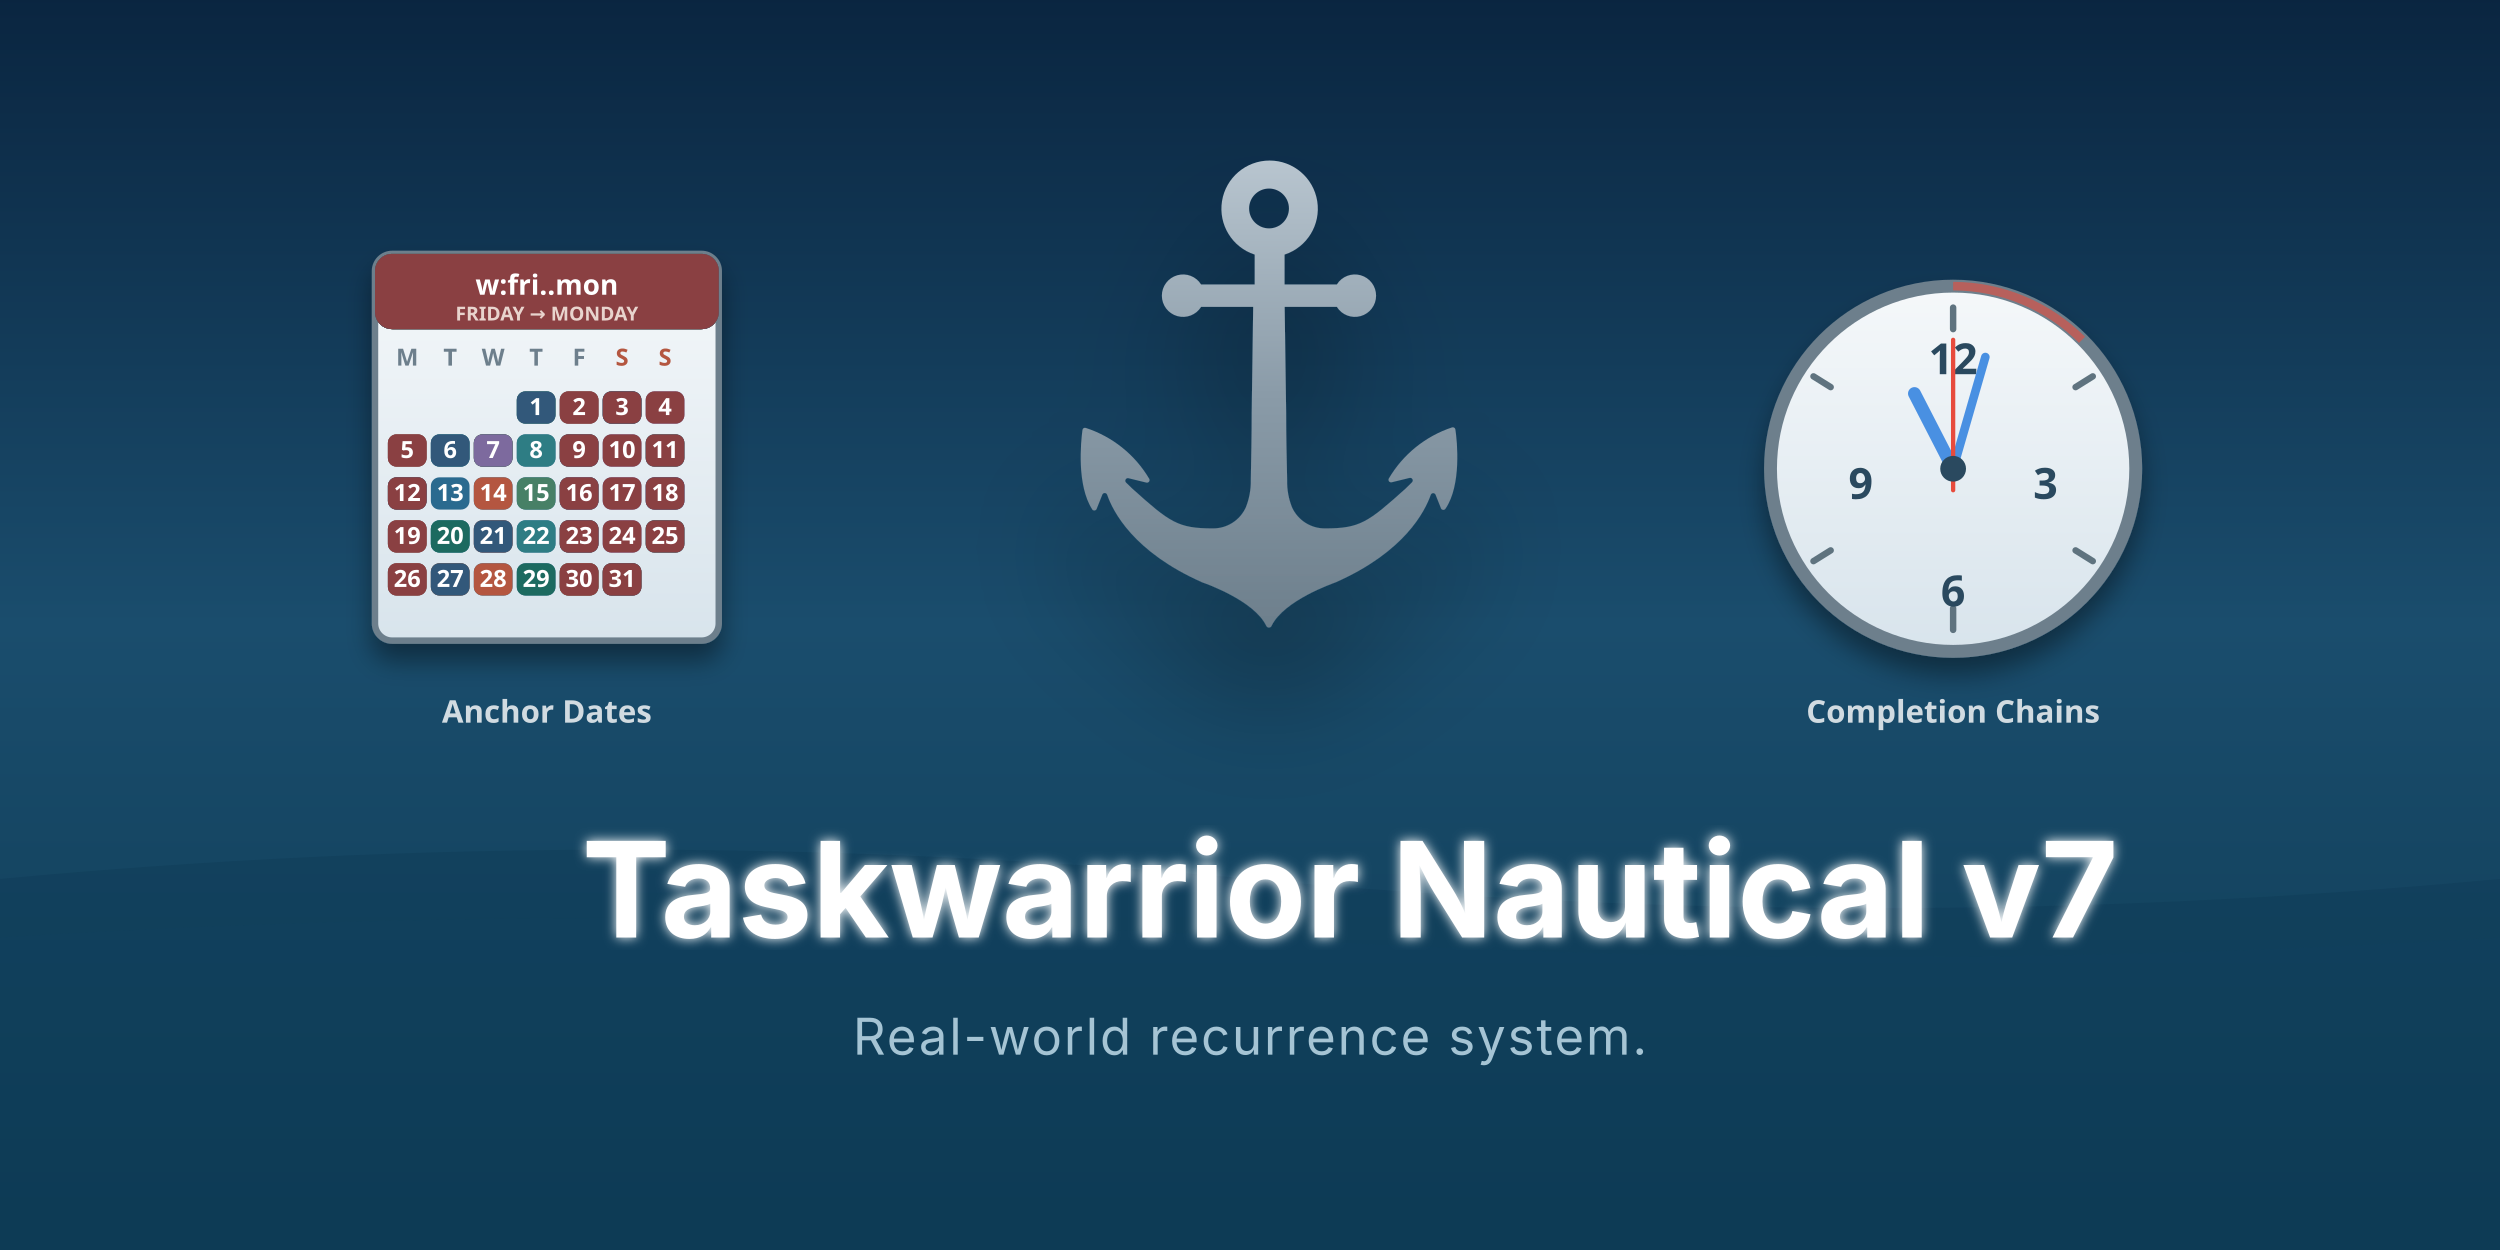
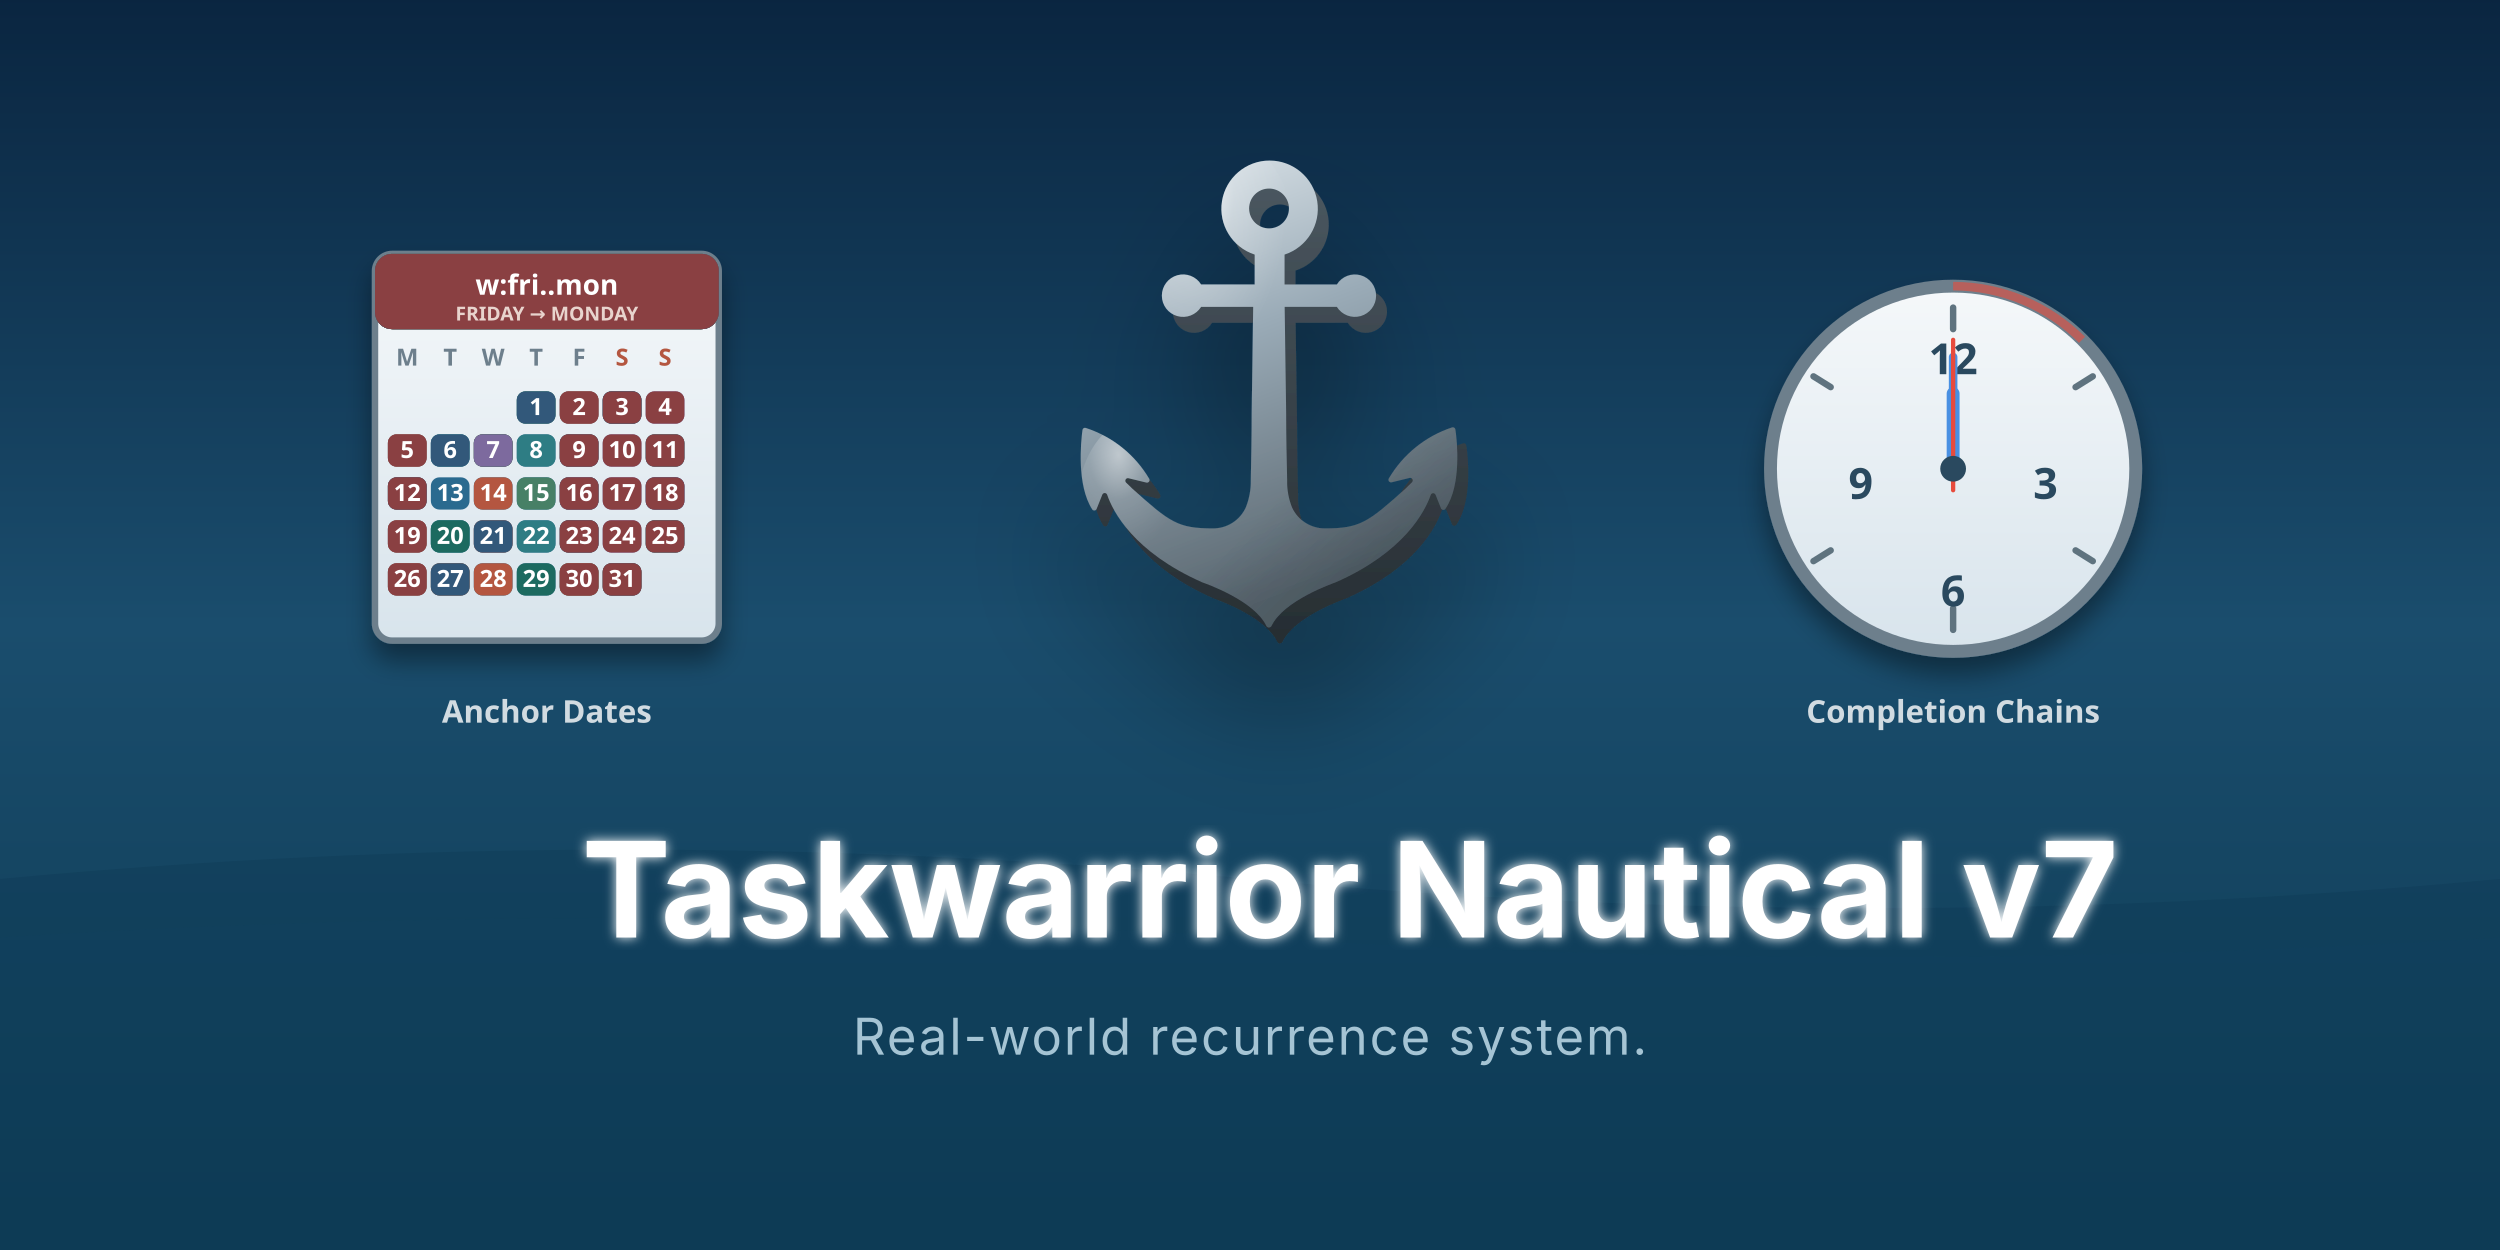
<svg xmlns="http://www.w3.org/2000/svg" viewBox="0 0 1280 640" role="img" aria-label="Taskwarrior Nautical">
  <defs>
    <linearGradient id="oceanGrad" x1="0" y1="0" x2="0" y2="1">
      <stop offset="0%" stop-color="#0a2540" />
      <stop offset="50%" stop-color="#1a4d6d" />
      <stop offset="100%" stop-color="#0d3a52" />
    </linearGradient>
    <linearGradient id="metalGrad" x1="0" y1="0" x2="0" y2="1">
      <stop offset="0%" stop-color="#b8c5cf" />
      <stop offset="50%" stop-color="#8a9ba8" />
      <stop offset="100%" stop-color="#6d7f8c" />
    </linearGradient>
+     <linearGradient id="metalGradEnhanced" x1="0" y1="0" x2="0.3" y2="1">
+       <stop offset="0%" stop-color="#e4ebef" />
+       <stop offset="45%" stop-color="#9aabb7" />
+       <stop offset="100%" stop-color="#57646d" />
+     </linearGradient>
+     <linearGradient id="metalShade" x1="0" y1="0" x2="0" y2="1">
+       <stop offset="0%" stop-color="#4a5760" />
+       <stop offset="100%" stop-color="#262d32" />
+     </linearGradient>
+     <radialGradient id="anchorHighlight" cx="35%" cy="20%" r="55%">
+       <stop offset="0%" stop-color="#ffffff" stop-opacity="0.85" />
+       <stop offset="45%" stop-color="#ffffff" stop-opacity="0.2" />
+       <stop offset="100%" stop-color="#ffffff" stop-opacity="0" />
+     </radialGradient>
+     <linearGradient id="anchorShadowOverlay" x1="0" y1="0" x2="1" y2="1">
+       <stop offset="0%" stop-color="#0a1218" stop-opacity="0" />
+       <stop offset="60%" stop-color="#0a1218" stop-opacity="0" />
+       <stop offset="100%" stop-color="#0a1218" stop-opacity="0.4" />
+     </linearGradient>
+     <clipPath id="anchorClip">
+       <path d="M46,31.07a.26.26,0,0,0-.34-.21A11.59,11.59,0,0,0,39.31,36a.26.26,0,0,0,.29.37l1.8-.44a.26.26,0,0,1,.24.44L41,37c-3.78,3.4-4.58,4-8.09,4a3.61,3.61,0,0,1-3.31-2.11,6.93,6.93,0,0,1-.49-2.71c-.05-2.26-.1-4.52-.1-6.77l-.15-10.65H34.1a2.13,2.13,0,1,0,0-2.25H28.85c0-1,0-2,0-3a4.84,4.84,0,1,0-3,0c0,1,0,2,0,3H20.47a2.13,2.13,0,1,0,0,2.25H25.7l-.15,10.65c0,2.26-.05,4.51-.09,6.77a6.94,6.94,0,0,1-.5,2.71A3.59,3.59,0,0,1,21.66,41c-3.52,0-4.32-.6-8.1-4l-.62-.6a.26.26,0,0,1,.24-.44l1.8.44a.26.26,0,0,0,.29-.37,11.55,11.55,0,0,0-6.38-5.12.25.25,0,0,0-.33.21c-.16,1.18-.6,5.56,1,8A.26.26,0,0,0,10,39l.55-1.38a.26.26,0,0,1,.49,0c.56,1.64,2.62,5.74,9.56,8.8h0c.25.09,5.21,1.81,6.42,4.37a.29.29,0,0,0,.52,0c1.22-2.56,6.18-4.28,6.42-4.37h0c6.95-3.06,9-7.16,9.57-8.8a.26.26,0,0,1,.48,0c.18.44.4,1,.55,1.38a.26.26,0,0,0,.46,0C46.62,36.63,46.18,32.25,46,31.07ZM27.29,10.88a2,2,0,1,1,2-2A2,2,0,0,1,27.29,10.88Z" />
+     </clipPath>
    <linearGradient id="chainGrad" x1="0" y1="0" x2="1" y2="1">
      <stop offset="0%" stop-color="#9dadb8" />
      <stop offset="50%" stop-color="#7a8d9a" />
      <stop offset="100%" stop-color="#5e737f" />
    </linearGradient>
    <linearGradient id="faceGrad" x1="0" y1="0" x2="0" y2="1">
      <stop offset="0%" stop-color="#f5f8fa" />
      <stop offset="100%" stop-color="#d8e4ec" />
    </linearGradient>
    <filter id="dropShadow" x="-50%" y="-50%" width="200%" height="200%">
      <feGaussianBlur in="SourceAlpha" stdDeviation="6" />
      <feOffset dx="0" dy="8" result="offsetblur" />
      <feComponentTransfer>
        <feFuncA type="linear" slope="0.4" />
      </feComponentTransfer>
      <feMerge>
        <feMergeNode />
        <feMergeNode in="SourceGraphic" />
      </feMerge>
    </filter>
    <filter id="glow">
      <feGaussianBlur stdDeviation="3" result="coloredBlur" />
      <feMerge>
        <feMergeNode in="coloredBlur" />
        <feMergeNode in="SourceGraphic" />
      </feMerge>
    </filter>
    <style>
      /* Keyframe animation for 11 cycling calendar anchor patterns (33s loop, 3s each) */
      @keyframes animPattern1 {
        0%, 8.64% { opacity: 1; }
        9.09%, 100% { opacity: 0; }
      }
      @keyframes animPattern2 {
        0%, 9.09% { opacity: 0; }
        9.54%, 17.73% { opacity: 1; }
        18.18%, 100% { opacity: 0; }
      }
      @keyframes animPattern3 {
        0%, 18.18% { opacity: 0; }
        18.63%, 26.82% { opacity: 1; }
        27.27%, 100% { opacity: 0; }
      }
      @keyframes animPattern4 {
        0%, 27.27% { opacity: 0; }
        27.72%, 35.91% { opacity: 1; }
        36.36%, 100% { opacity: 0; }
      }
      @keyframes animPattern5 {
        0%, 36.36% { opacity: 0; }
        36.81%, 45.00% { opacity: 1; }
        45.45%, 100% { opacity: 0; }
      }
      @keyframes animPattern6 {
        0%, 45.45% { opacity: 0; }
        45.90%, 54.10% { opacity: 1; }
        54.55%, 100% { opacity: 0; }
      }
      @keyframes animPattern7 {
        0%, 54.55% { opacity: 0; }
        55.00%, 63.19% { opacity: 1; }
        63.64%, 100% { opacity: 0; }
      }
      @keyframes animPattern8 {
        0%, 63.64% { opacity: 0; }
        64.09%, 72.28% { opacity: 1; }
        72.73%, 100% { opacity: 0; }
      }
      @keyframes animPattern9 {
        0%, 72.73% { opacity: 0; }
        73.18%, 81.37% { opacity: 1; }
        81.82%, 100% { opacity: 0; }
      }
      @keyframes animPattern10 {
        0%, 81.82% { opacity: 0; }
        82.27%, 90.46% { opacity: 1; }
        90.91%, 100% { opacity: 0; }
      }
      @keyframes animPattern11 {
        0%, 90.91% { opacity: 0; }
        91.36%, 99.55% { opacity: 1; }
        100.00%, 100% { opacity: 0; }
      }
      .cal-pat-1 { animation: animPattern1 33s infinite ease-in-out; }
      .cal-pat-2 { animation: animPattern2 33s infinite ease-in-out; }
      .cal-pat-3 { animation: animPattern3 33s infinite ease-in-out; }
      .cal-pat-4 { animation: animPattern4 33s infinite ease-in-out; }
      .cal-pat-5 { animation: animPattern5 33s infinite ease-in-out; }
      .cal-pat-6 { animation: animPattern6 33s infinite ease-in-out; }
      .cal-pat-7 { animation: animPattern7 33s infinite ease-in-out; }
      .cal-pat-8 { animation: animPattern8 33s infinite ease-in-out; }
      .cal-pat-9 { animation: animPattern9 33s infinite ease-in-out; }
      .cal-pat-10 { animation: animPattern10 33s infinite ease-in-out; }
      .cal-pat-11 { animation: animPattern11 33s infinite ease-in-out; }
    </style>
  </defs>
  <rect width="1280" height="640" fill="url(#oceanGrad)" />
  <path d="M0 450 Q320 420 640 450 T1280 450 L1280 640 L0 640 Z" fill="#0a3550" opacity="0.3" />
  <path d="M0 480 Q320 460 640 480 T1280 480 L1280 640 L0 640 Z" fill="#0d4060" opacity="0.2" />
  <g transform="translate(280, 240) scale(1.1)" filter="url(#dropShadow)">
    <rect x="-80" y="-100" width="160" height="180" rx="8" fill="url(#faceGrad)" stroke="#6d7f8c" stroke-width="3" />
    <rect x="-80" y="-100" width="160" height="35" rx="8" fill="#5e737f" />
    <g class="cal-pat-1">
      <rect x="-80" y="-100" width="160" height="35" rx="8" fill="#2c6b8f" />
      <text x="0" y="-81" text-anchor="middle" font-family="system-ui, sans-serif" font-size="13" font-weight="700" fill="#ffffff">w:mon..fri</text>
      <text x="0" y="-69" text-anchor="middle" font-family="system-ui, sans-serif" font-size="9" font-weight="600" fill="#cfe0ea">WEEKDAYS</text>
    </g>
    <g class="cal-pat-2">
      <rect x="-80" y="-100" width="160" height="35" rx="8" fill="#468066" />
      <text x="0" y="-81" text-anchor="middle" font-family="system-ui, sans-serif" font-size="13" font-weight="700" fill="#ffffff">m:1, 15, 30</text>
      <text x="0" y="-69" text-anchor="middle" font-family="system-ui, sans-serif" font-size="9" font-weight="600" fill="#d7e8de">MONTHLY DATES</text>
    </g>
    <g class="cal-pat-3">
      <rect x="-80" y="-100" width="160" height="35" rx="8" fill="#b4573f" />
      <text x="0" y="-81" text-anchor="middle" font-family="system-ui, sans-serif" font-size="13" font-weight="700" fill="#ffffff">w:mon,wed,fri</text>
      <text x="0" y="-69" text-anchor="middle" font-family="system-ui, sans-serif" font-size="9" font-weight="600" fill="#e8d4cd">MON / WED / FRI</text>
    </g>
    <g class="cal-pat-4">
      <rect x="-80" y="-100" width="160" height="35" rx="8" fill="#6e5a91" />
      <text x="0" y="-81" text-anchor="middle" font-family="system-ui, sans-serif" font-size="13" font-weight="700" fill="#ffffff">w:sat,sun</text>
      <text x="0" y="-69" text-anchor="middle" font-family="system-ui, sans-serif" font-size="9" font-weight="600" fill="#ded6ea">WEEKENDS</text>
    </g>
    <g class="cal-pat-5">
      <rect x="-80" y="-100" width="160" height="35" rx="8" fill="#2f7d84" />
      <text x="0" y="-81" text-anchor="middle" font-family="system-ui, sans-serif" font-size="13" font-weight="700" fill="#ffffff">w/2:tue,thu</text>
      <text x="0" y="-69" text-anchor="middle" font-family="system-ui, sans-serif" font-size="9" font-weight="600" fill="#cde6e6">BI-WEEKLY</text>
    </g>
    <g class="cal-pat-6">
      <rect x="-80" y="-100" width="160" height="35" rx="8" fill="#8a6428" />
      <text x="0" y="-81" text-anchor="middle" font-family="system-ui, sans-serif" font-size="13" font-weight="700" fill="#ffffff">m:last</text>
      <text x="0" y="-69" text-anchor="middle" font-family="system-ui, sans-serif" font-size="9" font-weight="600" fill="#eaddc0">MONTH-END</text>
    </g>
    <g class="cal-pat-7">
      <rect x="-80" y="-100" width="160" height="35" rx="8" fill="#1f6b60" />
      <text x="0" y="-81" text-anchor="middle" font-family="system-ui, sans-serif" font-size="13" font-weight="700" fill="#ffffff">m:7rand</text>
      <text x="0" y="-69" text-anchor="middle" font-family="system-ui, sans-serif" font-size="9" font-weight="600" fill="#cde0da">7 RANDOM / MONTH</text>
    </g>
    <g class="cal-pat-8">
      <rect x="-80" y="-100" width="160" height="35" rx="8" fill="#7d6a9e" />
      <text x="0" y="-81" text-anchor="middle" font-family="system-ui, sans-serif" font-size="13" font-weight="700" fill="#ffffff">m:1wed,3fri</text>
      <text x="0" y="-69" text-anchor="middle" font-family="system-ui, sans-serif" font-size="9" font-weight="600" fill="#e0dae9">NTH WEEKDAYS</text>
    </g>
    <g class="cal-pat-9">
      <rect x="-80" y="-100" width="160" height="35" rx="8" fill="#a15a35" />
      <text x="0" y="-81" text-anchor="middle" font-family="system-ui, sans-serif" font-size="13" font-weight="700" fill="#ffffff">m:last-tue</text>
      <text x="0" y="-69" text-anchor="middle" font-family="system-ui, sans-serif" font-size="9" font-weight="600" fill="#e6d2c4">LAST TUESDAY</text>
    </g>
    <g class="cal-pat-10">
      <rect x="-80" y="-100" width="160" height="35" rx="8" fill="#33587a" />
      <text x="0" y="-81" text-anchor="middle" font-family="system-ui, sans-serif" font-size="13" font-weight="700" fill="#ffffff">w:2rand</text>
      <text x="0" y="-69" text-anchor="middle" font-family="system-ui, sans-serif" font-size="9" font-weight="600" fill="#cfdbe6">2 RANDOM / WEEK</text>
    </g>
    <g class="cal-pat-11">
      <rect x="-80" y="-100" width="160" height="35" rx="8" fill="#8a3f43" />
      <text x="0" y="-81" text-anchor="middle" font-family="system-ui, sans-serif" font-size="13" font-weight="700" fill="#ffffff">w:fri..mon</text>
      <text x="0" y="-69" text-anchor="middle" font-family="system-ui, sans-serif" font-size="9" font-weight="600" fill="#e8d4cd">FRIDAY → MONDAY</text>
    </g>
    <g fill="#6d7f8c" font-family="system-ui, sans-serif" font-size="11" font-weight="700" text-anchor="middle">
      <text x="-65" y="-48">M</text>
      <text x="-45" y="-48">T</text>
      <text x="-25" y="-48">W</text>
      <text x="-5" y="-48">T</text>
      <text x="15" y="-48">F</text>
      <text x="35" y="-48" fill="#b4573f">S</text>
      <text x="55" y="-48" fill="#b4573f">S</text>
    </g>
    <g fill="#64748b" font-family="system-ui, sans-serif" font-size="11" font-weight="600" text-anchor="middle">
      <text x="-5" y="-25">1</text>
      <text x="15" y="-25">2</text>
      <text x="35" y="-25">3</text>
      <text x="55" y="-25">4</text>
      <text x="-65" y="-5">5</text>
      <text x="-45" y="-5">6</text>
      <text x="-25" y="-5">7</text>
      <text x="-5" y="-5">8</text>
      <text x="15" y="-5">9</text>
      <text x="35" y="-5">10</text>
      <text x="55" y="-5">11</text>
      <text x="-65" y="15">12</text>
      <text x="-45" y="15">13</text>
      <text x="-25" y="15">14</text>
      <text x="-5" y="15">15</text>
      <text x="15" y="15">16</text>
      <text x="35" y="15">17</text>
      <text x="55" y="15">18</text>
      <text x="-65" y="35">19</text>
      <text x="-45" y="35">20</text>
      <text x="-25" y="35">21</text>
      <text x="-5" y="35">22</text>
      <text x="15" y="35">23</text>
      <text x="35" y="35">24</text>
      <text x="55" y="35">25</text>
      <text x="-65" y="55">26</text>
      <text x="-45" y="55">27</text>
      <text x="-25" y="55">28</text>
      <text x="-5" y="55">29</text>
      <text x="15" y="55">30</text>
      <text x="35" y="55">31</text>
    </g>
    <g class="cal-pat-1">
      <rect x="-14" y="-36" width="18" height="15" rx="4" fill="#2c6b8f" />
      <text x="-5" y="-25" text-anchor="middle" font-family="system-ui, sans-serif" font-size="11" font-weight="700" fill="#ffffff">1</text>
      <rect x="6" y="-36" width="18" height="15" rx="4" fill="#2c6b8f" />
      <text x="15" y="-25" text-anchor="middle" font-family="system-ui, sans-serif" font-size="11" font-weight="700" fill="#ffffff">2</text>
      <rect x="-74" y="-16" width="18" height="15" rx="4" fill="#2c6b8f" />
      <text x="-65" y="-5" text-anchor="middle" font-family="system-ui, sans-serif" font-size="11" font-weight="700" fill="#ffffff">5</text>
      <rect x="-54" y="-16" width="18" height="15" rx="4" fill="#2c6b8f" />
      <text x="-45" y="-5" text-anchor="middle" font-family="system-ui, sans-serif" font-size="11" font-weight="700" fill="#ffffff">6</text>
      <rect x="-34" y="-16" width="18" height="15" rx="4" fill="#2c6b8f" />
      <text x="-25" y="-5" text-anchor="middle" font-family="system-ui, sans-serif" font-size="11" font-weight="700" fill="#ffffff">7</text>
      <rect x="-14" y="-16" width="18" height="15" rx="4" fill="#2c6b8f" />
      <text x="-5" y="-5" text-anchor="middle" font-family="system-ui, sans-serif" font-size="11" font-weight="700" fill="#ffffff">8</text>
      <rect x="6" y="-16" width="18" height="15" rx="4" fill="#2c6b8f" />
      <text x="15" y="-5" text-anchor="middle" font-family="system-ui, sans-serif" font-size="11" font-weight="700" fill="#ffffff">9</text>
      <rect x="-74" y="4" width="18" height="15" rx="4" fill="#2c6b8f" />
      <text x="-65" y="15" text-anchor="middle" font-family="system-ui, sans-serif" font-size="11" font-weight="700" fill="#ffffff">12</text>
      <rect x="-54" y="4" width="18" height="15" rx="4" fill="#2c6b8f" />
      <text x="-45" y="15" text-anchor="middle" font-family="system-ui, sans-serif" font-size="11" font-weight="700" fill="#ffffff">13</text>
      <rect x="-34" y="4" width="18" height="15" rx="4" fill="#2c6b8f" />
      <text x="-25" y="15" text-anchor="middle" font-family="system-ui, sans-serif" font-size="11" font-weight="700" fill="#ffffff">14</text>
      <rect x="-14" y="4" width="18" height="15" rx="4" fill="#2c6b8f" />
      <text x="-5" y="15" text-anchor="middle" font-family="system-ui, sans-serif" font-size="11" font-weight="700" fill="#ffffff">15</text>
      <rect x="6" y="4" width="18" height="15" rx="4" fill="#2c6b8f" />
      <text x="15" y="15" text-anchor="middle" font-family="system-ui, sans-serif" font-size="11" font-weight="700" fill="#ffffff">16</text>
      <rect x="-74" y="24" width="18" height="15" rx="4" fill="#2c6b8f" />
      <text x="-65" y="35" text-anchor="middle" font-family="system-ui, sans-serif" font-size="11" font-weight="700" fill="#ffffff">19</text>
      <rect x="-54" y="24" width="18" height="15" rx="4" fill="#2c6b8f" />
      <text x="-45" y="35" text-anchor="middle" font-family="system-ui, sans-serif" font-size="11" font-weight="700" fill="#ffffff">20</text>
      <rect x="-34" y="24" width="18" height="15" rx="4" fill="#2c6b8f" />
      <text x="-25" y="35" text-anchor="middle" font-family="system-ui, sans-serif" font-size="11" font-weight="700" fill="#ffffff">21</text>
      <rect x="-14" y="24" width="18" height="15" rx="4" fill="#2c6b8f" />
      <text x="-5" y="35" text-anchor="middle" font-family="system-ui, sans-serif" font-size="11" font-weight="700" fill="#ffffff">22</text>
      <rect x="6" y="24" width="18" height="15" rx="4" fill="#2c6b8f" />
      <text x="15" y="35" text-anchor="middle" font-family="system-ui, sans-serif" font-size="11" font-weight="700" fill="#ffffff">23</text>
      <rect x="-74" y="44" width="18" height="15" rx="4" fill="#2c6b8f" />
      <text x="-65" y="55" text-anchor="middle" font-family="system-ui, sans-serif" font-size="11" font-weight="700" fill="#ffffff">26</text>
      <rect x="-54" y="44" width="18" height="15" rx="4" fill="#2c6b8f" />
      <text x="-45" y="55" text-anchor="middle" font-family="system-ui, sans-serif" font-size="11" font-weight="700" fill="#ffffff">27</text>
      <rect x="-34" y="44" width="18" height="15" rx="4" fill="#2c6b8f" />
      <text x="-25" y="55" text-anchor="middle" font-family="system-ui, sans-serif" font-size="11" font-weight="700" fill="#ffffff">28</text>
      <rect x="-14" y="44" width="18" height="15" rx="4" fill="#2c6b8f" />
      <text x="-5" y="55" text-anchor="middle" font-family="system-ui, sans-serif" font-size="11" font-weight="700" fill="#ffffff">29</text>
      <rect x="6" y="44" width="18" height="15" rx="4" fill="#2c6b8f" />
      <text x="15" y="55" text-anchor="middle" font-family="system-ui, sans-serif" font-size="11" font-weight="700" fill="#ffffff">30</text>
    </g>
    <g class="cal-pat-2">
      <rect x="-14" y="-36" width="18" height="15" rx="4" fill="#468066" />
      <text x="-5" y="-25" text-anchor="middle" font-family="system-ui, sans-serif" font-size="11" font-weight="700" fill="#ffffff">1</text>
      <rect x="-14" y="4" width="18" height="15" rx="4" fill="#468066" />
      <text x="-5" y="15" text-anchor="middle" font-family="system-ui, sans-serif" font-size="11" font-weight="700" fill="#ffffff">15</text>
      <rect x="6" y="44" width="18" height="15" rx="4" fill="#468066" />
      <text x="15" y="55" text-anchor="middle" font-family="system-ui, sans-serif" font-size="11" font-weight="700" fill="#ffffff">30</text>
    </g>
    <g class="cal-pat-3">
      <rect x="6" y="-36" width="18" height="15" rx="4" fill="#b4573f" />
      <text x="15" y="-25" text-anchor="middle" font-family="system-ui, sans-serif" font-size="11" font-weight="700" fill="#ffffff">2</text>
      <rect x="-74" y="-16" width="18" height="15" rx="4" fill="#b4573f" />
      <text x="-65" y="-5" text-anchor="middle" font-family="system-ui, sans-serif" font-size="11" font-weight="700" fill="#ffffff">5</text>
      <rect x="-34" y="-16" width="18" height="15" rx="4" fill="#b4573f" />
      <text x="-25" y="-5" text-anchor="middle" font-family="system-ui, sans-serif" font-size="11" font-weight="700" fill="#ffffff">7</text>
      <rect x="6" y="-16" width="18" height="15" rx="4" fill="#b4573f" />
      <text x="15" y="-5" text-anchor="middle" font-family="system-ui, sans-serif" font-size="11" font-weight="700" fill="#ffffff">9</text>
      <rect x="-74" y="4" width="18" height="15" rx="4" fill="#b4573f" />
      <text x="-65" y="15" text-anchor="middle" font-family="system-ui, sans-serif" font-size="11" font-weight="700" fill="#ffffff">12</text>
      <rect x="-34" y="4" width="18" height="15" rx="4" fill="#b4573f" />
      <text x="-25" y="15" text-anchor="middle" font-family="system-ui, sans-serif" font-size="11" font-weight="700" fill="#ffffff">14</text>
      <rect x="6" y="4" width="18" height="15" rx="4" fill="#b4573f" />
      <text x="15" y="15" text-anchor="middle" font-family="system-ui, sans-serif" font-size="11" font-weight="700" fill="#ffffff">16</text>
      <rect x="-74" y="24" width="18" height="15" rx="4" fill="#b4573f" />
      <text x="-65" y="35" text-anchor="middle" font-family="system-ui, sans-serif" font-size="11" font-weight="700" fill="#ffffff">19</text>
      <rect x="-34" y="24" width="18" height="15" rx="4" fill="#b4573f" />
      <text x="-25" y="35" text-anchor="middle" font-family="system-ui, sans-serif" font-size="11" font-weight="700" fill="#ffffff">21</text>
      <rect x="6" y="24" width="18" height="15" rx="4" fill="#b4573f" />
      <text x="15" y="35" text-anchor="middle" font-family="system-ui, sans-serif" font-size="11" font-weight="700" fill="#ffffff">23</text>
      <rect x="-74" y="44" width="18" height="15" rx="4" fill="#b4573f" />
      <text x="-65" y="55" text-anchor="middle" font-family="system-ui, sans-serif" font-size="11" font-weight="700" fill="#ffffff">26</text>
      <rect x="-34" y="44" width="18" height="15" rx="4" fill="#b4573f" />
      <text x="-25" y="55" text-anchor="middle" font-family="system-ui, sans-serif" font-size="11" font-weight="700" fill="#ffffff">28</text>
      <rect x="6" y="44" width="18" height="15" rx="4" fill="#b4573f" />
      <text x="15" y="55" text-anchor="middle" font-family="system-ui, sans-serif" font-size="11" font-weight="700" fill="#ffffff">30</text>
    </g>
    <g class="cal-pat-4">
      <rect x="26" y="-36" width="18" height="15" rx="4" fill="#6e5a91" />
      <text x="35" y="-25" text-anchor="middle" font-family="system-ui, sans-serif" font-size="11" font-weight="700" fill="#ffffff">3</text>
      <rect x="46" y="-36" width="18" height="15" rx="4" fill="#6e5a91" />
      <text x="55" y="-25" text-anchor="middle" font-family="system-ui, sans-serif" font-size="11" font-weight="700" fill="#ffffff">4</text>
      <rect x="26" y="-16" width="18" height="15" rx="4" fill="#6e5a91" />
      <text x="35" y="-5" text-anchor="middle" font-family="system-ui, sans-serif" font-size="11" font-weight="700" fill="#ffffff">10</text>
      <rect x="46" y="-16" width="18" height="15" rx="4" fill="#6e5a91" />
      <text x="55" y="-5" text-anchor="middle" font-family="system-ui, sans-serif" font-size="11" font-weight="700" fill="#ffffff">11</text>
      <rect x="26" y="4" width="18" height="15" rx="4" fill="#6e5a91" />
      <text x="35" y="15" text-anchor="middle" font-family="system-ui, sans-serif" font-size="11" font-weight="700" fill="#ffffff">17</text>
      <rect x="46" y="4" width="18" height="15" rx="4" fill="#6e5a91" />
      <text x="55" y="15" text-anchor="middle" font-family="system-ui, sans-serif" font-size="11" font-weight="700" fill="#ffffff">18</text>
      <rect x="26" y="24" width="18" height="15" rx="4" fill="#6e5a91" />
      <text x="35" y="35" text-anchor="middle" font-family="system-ui, sans-serif" font-size="11" font-weight="700" fill="#ffffff">24</text>
      <rect x="46" y="24" width="18" height="15" rx="4" fill="#6e5a91" />
      <text x="55" y="35" text-anchor="middle" font-family="system-ui, sans-serif" font-size="11" font-weight="700" fill="#ffffff">25</text>
      <rect x="26" y="44" width="18" height="15" rx="4" fill="#6e5a91" />
      <text x="35" y="55" text-anchor="middle" font-family="system-ui, sans-serif" font-size="11" font-weight="700" fill="#ffffff">31</text>
    </g>
    <g class="cal-pat-5">
      <rect x="-54" y="-16" width="18" height="15" rx="4" fill="#2f7d84" />
      <text x="-45" y="-5" text-anchor="middle" font-family="system-ui, sans-serif" font-size="11" font-weight="700" fill="#ffffff">6</text>
      <rect x="-14" y="-16" width="18" height="15" rx="4" fill="#2f7d84" />
      <text x="-5" y="-5" text-anchor="middle" font-family="system-ui, sans-serif" font-size="11" font-weight="700" fill="#ffffff">8</text>
      <rect x="-54" y="24" width="18" height="15" rx="4" fill="#2f7d84" />
      <text x="-45" y="35" text-anchor="middle" font-family="system-ui, sans-serif" font-size="11" font-weight="700" fill="#ffffff">20</text>
      <rect x="-14" y="24" width="18" height="15" rx="4" fill="#2f7d84" />
      <text x="-5" y="35" text-anchor="middle" font-family="system-ui, sans-serif" font-size="11" font-weight="700" fill="#ffffff">22</text>
    </g>
    <g class="cal-pat-6">
      <rect x="26" y="44" width="18" height="15" rx="4" fill="#8a6428" />
      <text x="35" y="55" text-anchor="middle" font-family="system-ui, sans-serif" font-size="11" font-weight="700" fill="#ffffff">31</text>
    </g>
    <g class="cal-pat-7">
      <rect x="26" y="-36" width="18" height="15" rx="4" fill="#1f6b60" />
      <text x="35" y="-25" text-anchor="middle" font-family="system-ui, sans-serif" font-size="11" font-weight="700" fill="#ffffff">3</text>
      <rect x="-34" y="-16" width="18" height="15" rx="4" fill="#1f6b60" />
      <text x="-25" y="-5" text-anchor="middle" font-family="system-ui, sans-serif" font-size="11" font-weight="700" fill="#ffffff">7</text>
      <rect x="46" y="-16" width="18" height="15" rx="4" fill="#1f6b60" />
      <text x="55" y="-5" text-anchor="middle" font-family="system-ui, sans-serif" font-size="11" font-weight="700" fill="#ffffff">11</text>
      <rect x="6" y="4" width="18" height="15" rx="4" fill="#1f6b60" />
      <text x="15" y="15" text-anchor="middle" font-family="system-ui, sans-serif" font-size="11" font-weight="700" fill="#ffffff">16</text>
      <rect x="-54" y="24" width="18" height="15" rx="4" fill="#1f6b60" />
      <text x="-45" y="35" text-anchor="middle" font-family="system-ui, sans-serif" font-size="11" font-weight="700" fill="#ffffff">20</text>
      <rect x="46" y="24" width="18" height="15" rx="4" fill="#1f6b60" />
      <text x="55" y="35" text-anchor="middle" font-family="system-ui, sans-serif" font-size="11" font-weight="700" fill="#ffffff">25</text>
      <rect x="-14" y="44" width="18" height="15" rx="4" fill="#1f6b60" />
      <text x="-5" y="55" text-anchor="middle" font-family="system-ui, sans-serif" font-size="11" font-weight="700" fill="#ffffff">29</text>
    </g>
    <g class="cal-pat-8">
      <rect x="-34" y="-16" width="18" height="15" rx="4" fill="#7d6a9e" />
      <text x="-25" y="-5" text-anchor="middle" font-family="system-ui, sans-serif" font-size="11" font-weight="700" fill="#ffffff">7</text>
      <rect x="6" y="4" width="18" height="15" rx="4" fill="#7d6a9e" />
      <text x="15" y="15" text-anchor="middle" font-family="system-ui, sans-serif" font-size="11" font-weight="700" fill="#ffffff">16</text>
    </g>
    <g class="cal-pat-9">
      <rect x="-54" y="44" width="18" height="15" rx="4" fill="#a15a35" />
      <text x="-45" y="55" text-anchor="middle" font-family="system-ui, sans-serif" font-size="11" font-weight="700" fill="#ffffff">27</text>
    </g>
    <g class="cal-pat-10">
      <rect x="-14" y="-36" width="18" height="15" rx="4" fill="#33587a" />
      <text x="-5" y="-25" text-anchor="middle" font-family="system-ui, sans-serif" font-size="11" font-weight="700" fill="#ffffff">1</text>
      <rect x="26" y="-36" width="18" height="15" rx="4" fill="#33587a" />
      <text x="35" y="-25" text-anchor="middle" font-family="system-ui, sans-serif" font-size="11" font-weight="700" fill="#ffffff">3</text>
      <rect x="-54" y="-16" width="18" height="15" rx="4" fill="#33587a" />
      <text x="-45" y="-5" text-anchor="middle" font-family="system-ui, sans-serif" font-size="11" font-weight="700" fill="#ffffff">6</text>
      <rect x="6" y="-16" width="18" height="15" rx="4" fill="#33587a" />
      <text x="15" y="-5" text-anchor="middle" font-family="system-ui, sans-serif" font-size="11" font-weight="700" fill="#ffffff">9</text>
      <rect x="-74" y="4" width="18" height="15" rx="4" fill="#33587a" />
      <text x="-65" y="15" text-anchor="middle" font-family="system-ui, sans-serif" font-size="11" font-weight="700" fill="#ffffff">12</text>
      <rect x="46" y="4" width="18" height="15" rx="4" fill="#33587a" />
      <text x="55" y="15" text-anchor="middle" font-family="system-ui, sans-serif" font-size="11" font-weight="700" fill="#ffffff">18</text>
      <rect x="-34" y="24" width="18" height="15" rx="4" fill="#33587a" />
      <text x="-25" y="35" text-anchor="middle" font-family="system-ui, sans-serif" font-size="11" font-weight="700" fill="#ffffff">21</text>
      <rect x="6" y="24" width="18" height="15" rx="4" fill="#33587a" />
      <text x="15" y="35" text-anchor="middle" font-family="system-ui, sans-serif" font-size="11" font-weight="700" fill="#ffffff">23</text>
      <rect x="-54" y="44" width="18" height="15" rx="4" fill="#33587a" />
      <text x="-45" y="55" text-anchor="middle" font-family="system-ui, sans-serif" font-size="11" font-weight="700" fill="#ffffff">27</text>
      <rect x="26" y="44" width="18" height="15" rx="4" fill="#33587a" />
      <text x="35" y="55" text-anchor="middle" font-family="system-ui, sans-serif" font-size="11" font-weight="700" fill="#ffffff">31</text>
    </g>
    <g class="cal-pat-11">
      <rect x="6" y="-36" width="18" height="15" rx="4" fill="#8a3f43" />
      <text x="15" y="-25" text-anchor="middle" font-family="system-ui, sans-serif" font-size="11" font-weight="700" fill="#ffffff">2</text>
      <rect x="26" y="-36" width="18" height="15" rx="4" fill="#8a3f43" />
      <text x="35" y="-25" text-anchor="middle" font-family="system-ui, sans-serif" font-size="11" font-weight="700" fill="#ffffff">3</text>
      <rect x="46" y="-36" width="18" height="15" rx="4" fill="#8a3f43" />
      <text x="55" y="-25" text-anchor="middle" font-family="system-ui, sans-serif" font-size="11" font-weight="700" fill="#ffffff">4</text>
      <rect x="-74" y="-16" width="18" height="15" rx="4" fill="#8a3f43" />
      <text x="-65" y="-5" text-anchor="middle" font-family="system-ui, sans-serif" font-size="11" font-weight="700" fill="#ffffff">5</text>
      <rect x="6" y="-16" width="18" height="15" rx="4" fill="#8a3f43" />
      <text x="15" y="-5" text-anchor="middle" font-family="system-ui, sans-serif" font-size="11" font-weight="700" fill="#ffffff">9</text>
      <rect x="26" y="-16" width="18" height="15" rx="4" fill="#8a3f43" />
      <text x="35" y="-5" text-anchor="middle" font-family="system-ui, sans-serif" font-size="11" font-weight="700" fill="#ffffff">10</text>
      <rect x="46" y="-16" width="18" height="15" rx="4" fill="#8a3f43" />
      <text x="55" y="-5" text-anchor="middle" font-family="system-ui, sans-serif" font-size="11" font-weight="700" fill="#ffffff">11</text>
      <rect x="-74" y="4" width="18" height="15" rx="4" fill="#8a3f43" />
      <text x="-65" y="15" text-anchor="middle" font-family="system-ui, sans-serif" font-size="11" font-weight="700" fill="#ffffff">12</text>
      <rect x="6" y="4" width="18" height="15" rx="4" fill="#8a3f43" />
      <text x="15" y="15" text-anchor="middle" font-family="system-ui, sans-serif" font-size="11" font-weight="700" fill="#ffffff">16</text>
      <rect x="26" y="4" width="18" height="15" rx="4" fill="#8a3f43" />
      <text x="35" y="15" text-anchor="middle" font-family="system-ui, sans-serif" font-size="11" font-weight="700" fill="#ffffff">17</text>
      <rect x="46" y="4" width="18" height="15" rx="4" fill="#8a3f43" />
      <text x="55" y="15" text-anchor="middle" font-family="system-ui, sans-serif" font-size="11" font-weight="700" fill="#ffffff">18</text>
      <rect x="-74" y="24" width="18" height="15" rx="4" fill="#8a3f43" />
      <text x="-65" y="35" text-anchor="middle" font-family="system-ui, sans-serif" font-size="11" font-weight="700" fill="#ffffff">19</text>
      <rect x="6" y="24" width="18" height="15" rx="4" fill="#8a3f43" />
      <text x="15" y="35" text-anchor="middle" font-family="system-ui, sans-serif" font-size="11" font-weight="700" fill="#ffffff">23</text>
      <rect x="26" y="24" width="18" height="15" rx="4" fill="#8a3f43" />
      <text x="35" y="35" text-anchor="middle" font-family="system-ui, sans-serif" font-size="11" font-weight="700" fill="#ffffff">24</text>
      <rect x="46" y="24" width="18" height="15" rx="4" fill="#8a3f43" />
      <text x="55" y="35" text-anchor="middle" font-family="system-ui, sans-serif" font-size="11" font-weight="700" fill="#ffffff">25</text>
      <rect x="-74" y="44" width="18" height="15" rx="4" fill="#8a3f43" />
      <text x="-65" y="55" text-anchor="middle" font-family="system-ui, sans-serif" font-size="11" font-weight="700" fill="#ffffff">26</text>
      <rect x="6" y="44" width="18" height="15" rx="4" fill="#8a3f43" />
      <text x="15" y="55" text-anchor="middle" font-family="system-ui, sans-serif" font-size="11" font-weight="700" fill="#ffffff">30</text>
      <rect x="26" y="44" width="18" height="15" rx="4" fill="#8a3f43" />
      <text x="35" y="55" text-anchor="middle" font-family="system-ui, sans-serif" font-size="11" font-weight="700" fill="#ffffff">31</text>
    </g>
  </g>
  <g filter="url(#dropShadow)" transform="translate(640, 240) scale(5.1)">
-     <path fill="url(#metalGrad)" d="M46,31.07a.26.26,0,0,0-.34-.21A11.59,11.59,0,0,0,39.31,36a.26.26,0,0,0,.29.37l1.8-.44a.26.26,0,0,1,.24.44L41,37c-3.78,3.4-4.58,4-8.09,4a3.61,3.61,0,0,1-3.31-2.11,6.93,6.93,0,0,1-.49-2.71c-.05-2.26-.1-4.52-.1-6.77l-.15-10.65H34.1a2.13,2.13,0,1,0,0-2.25H28.85c0-1,0-2,0-3a4.84,4.84,0,1,0-3,0c0,1,0,2,0,3H20.47a2.13,2.13,0,1,0,0,2.25H25.7l-.15,10.65c0,2.26-.05,4.51-.09,6.77a6.94,6.94,0,0,1-.5,2.71A3.59,3.59,0,0,1,21.66,41c-3.52,0-4.32-.6-8.1-4l-.62-.6a.26.26,0,0,1,.24-.44l1.8.44a.26.26,0,0,0,.29-.37,11.55,11.55,0,0,0-6.38-5.12.25.25,0,0,0-.33.21c-.16,1.18-.6,5.56,1,8A.26.26,0,0,0,10,39l.55-1.38a.26.26,0,0,1,.49,0c.56,1.64,2.62,5.74,9.56,8.8h0c.25.09,5.21,1.81,6.42,4.37a.29.29,0,0,0,.52,0c1.22-2.56,6.18-4.28,6.42-4.37h0c6.95-3.06,9-7.16,9.57-8.8a.26.26,0,0,1,.48,0c.18.44.4,1,.55,1.38a.26.26,0,0,0,.46,0C46.62,36.63,46.18,32.25,46,31.07ZM27.29,10.88a2,2,0,1,1,2-2A2,2,0,0,1,27.29,10.88Z" transform="translate(-25.38 -35.01)" />
+     <g transform="translate(-25.38 -35.01)">
+       <path fill="url(#metalShade)" transform="translate(1.1, 1.6)" d="M46,31.07a.26.26,0,0,0-.34-.21A11.59,11.59,0,0,0,39.31,36a.26.26,0,0,0,.29.37l1.8-.44a.26.26,0,0,1,.24.44L41,37c-3.78,3.4-4.58,4-8.09,4a3.61,3.61,0,0,1-3.31-2.11,6.93,6.93,0,0,1-.49-2.71c-.05-2.26-.1-4.52-.1-6.77l-.15-10.65H34.1a2.13,2.13,0,1,0,0-2.25H28.85c0-1,0-2,0-3a4.84,4.84,0,1,0-3,0c0,1,0,2,0,3H20.47a2.13,2.13,0,1,0,0,2.25H25.7l-.15,10.65c0,2.26-.05,4.51-.09,6.77a6.94,6.94,0,0,1-.5,2.71A3.59,3.59,0,0,1,21.66,41c-3.52,0-4.32-.6-8.1-4l-.62-.6a.26.26,0,0,1,.24-.44l1.8.44a.26.26,0,0,0,.29-.37,11.55,11.55,0,0,0-6.38-5.12.25.25,0,0,0-.33.21c-.16,1.18-.6,5.56,1,8A.26.26,0,0,0,10,39l.55-1.38a.26.26,0,0,1,.49,0c.56,1.64,2.62,5.74,9.56,8.8h0c.25.09,5.21,1.81,6.42,4.37a.29.29,0,0,0,.52,0c1.22-2.56,6.18-4.28,6.42-4.37h0c6.95-3.06,9-7.16,9.57-8.8a.26.26,0,0,1,.48,0c.18.44.4,1,.55,1.38a.26.26,0,0,0,.46,0C46.62,36.63,46.18,32.25,46,31.07ZM27.29,10.88a2,2,0,1,1,2-2A2,2,0,0,1,27.29,10.88Z" />
+       <path fill="url(#metalGradEnhanced)" d="M46,31.07a.26.26,0,0,0-.34-.21A11.59,11.59,0,0,0,39.31,36a.26.26,0,0,0,.29.37l1.8-.44a.26.26,0,0,1,.24.44L41,37c-3.78,3.4-4.58,4-8.09,4a3.61,3.61,0,0,1-3.31-2.11,6.93,6.93,0,0,1-.49-2.71c-.05-2.26-.1-4.52-.1-6.77l-.15-10.65H34.1a2.13,2.13,0,1,0,0-2.25H28.85c0-1,0-2,0-3a4.84,4.84,0,1,0-3,0c0,1,0,2,0,3H20.47a2.13,2.13,0,1,0,0,2.25H25.7l-.15,10.65c0,2.26-.05,4.51-.09,6.77a6.94,6.94,0,0,1-.5,2.71A3.59,3.59,0,0,1,21.66,41c-3.52,0-4.32-.6-8.1-4l-.62-.6a.26.26,0,0,1,.24-.44l1.8.44a.26.26,0,0,0,.29-.37,11.55,11.55,0,0,0-6.38-5.12.25.25,0,0,0-.33.21c-.16,1.18-.6,5.56,1,8A.26.26,0,0,0,10,39l.55-1.38a.26.26,0,0,1,.49,0c.56,1.64,2.62,5.74,9.56,8.8h0c.25.09,5.21,1.81,6.42,4.37a.29.29,0,0,0,.52,0c1.22-2.56,6.18-4.28,6.42-4.37h0c6.95-3.06,9-7.16,9.57-8.8a.26.26,0,0,1,.48,0c.18.44.4,1,.55,1.38a.26.26,0,0,0,.46,0C46.62,36.63,46.18,32.25,46,31.07ZM27.29,10.88a2,2,0,1,1,2-2A2,2,0,0,1,27.29,10.88Z" />
+       <g clip-path="url(#anchorClip)">
+         <ellipse cx="22" cy="17" rx="9" ry="16" fill="url(#anchorHighlight)" />
+         <ellipse cx="14" cy="39" rx="6" ry="9" fill="url(#anchorHighlight)" opacity="0.55" />
+         <ellipse cx="38" cy="34" rx="5" ry="8" fill="url(#anchorHighlight)" opacity="0.4" />
+       </g>
+       <g clip-path="url(#anchorClip)">
+         <rect x="0" y="0" width="55" height="55" fill="url(#anchorShadowOverlay)" />
+       </g>
+     </g>
  </g>
  <g transform="translate(1000, 240) scale(1.1)" filter="url(#dropShadow)">
    <circle cx="0" cy="0" r="85" fill="url(#faceGrad)" stroke="#6d7f8c" stroke-width="6" />
    <g stroke="#5e737f" stroke-width="3" stroke-linecap="round">
      <line x1="0" y1="-75" x2="0" y2="-65" />
      <line x1="65" y1="-43" x2="57" y2="-38" />
      <line x1="65" y1="43" x2="57" y2="38" />
      <line x1="0" y1="75" x2="0" y2="65" />
      <line x1="-65" y1="43" x2="-57" y2="38" />
      <line x1="-65" y1="-43" x2="-57" y2="-38" />
    </g>
    <g fill="#2a4a5e" font-family="system-ui" font-size="20" font-weight="600" text-anchor="middle">
      <text x="0" y="-50" dy="0.3em">12</text>
      <text x="43" y="8" dy="0.3em">3</text>
      <text x="0" y="58" dy="0.3em">6</text>
      <text x="-43" y="8" dy="0.3em">9</text>
    </g>
    <g stroke-linecap="round">
-       <line x1="0" y1="0" x2="-18" y2="-35" stroke="#4a90e2" stroke-width="6" />
-       <line x1="0" y1="0" x2="15" y2="-52" stroke="#4a90e2" stroke-width="4" />
+       <g>
+         <animateTransform attributeName="transform" type="rotate" calcMode="discrete" keyTimes="0;0.333;0.667;1" values="305;85;227.5;305" dur="90s" repeatCount="indefinite" />
+         <line x1="0" y1="0" x2="0" y2="-35" stroke="#4a90e2" stroke-width="6" />
+       </g>
+       <g>
+         <animateTransform attributeName="transform" type="rotate" calcMode="discrete" keyTimes="0;0.333;0.667;1" values="60;300;210;60" dur="90s" repeatCount="indefinite" />
+         <line x1="0" y1="0" x2="0" y2="-52" stroke="#4a90e2" stroke-width="4" />
+       </g>
      <g>
        <animateTransform attributeName="transform" type="rotate" calcMode="discrete" values="0;6;12;18;24;30;36;42;48;54;60;66;72;78;84;90;96;102;108;114;120;126;132;138;144;150;156;162;168;174;180;186;192;198;204;210;216;222;228;234;240;246;252;258;264;270;276;282;288;294;300;306;312;318;324;330;336;342;348;354;360" keyTimes="0;0.017;0.033;0.05;0.067;0.083;0.1;0.117;0.133;0.15;0.167;0.183;0.2;0.217;0.233;0.25;0.267;0.283;0.3;0.317;0.333;0.35;0.367;0.383;0.4;0.417;0.433;0.45;0.467;0.483;0.5;0.517;0.533;0.55;0.567;0.583;0.6;0.617;0.633;0.65;0.667;0.683;0.7;0.717;0.733;0.75;0.767;0.783;0.8;0.817;0.833;0.85;0.867;0.883;0.9;0.917;0.933;0.95;0.967;0.983;1" dur="60s" repeatCount="indefinite" />
        <line x1="0" y1="10" x2="0" y2="-60" stroke="#e74c3c" stroke-width="2" />
      </g>
    </g>
    <circle cx="0" cy="0" r="6" fill="#2a4a5e" />
    <path d="M 0,-85 A 85,85 0 0,1 60,-60" fill="none" stroke="#e74c3c" stroke-width="4" opacity="0.6" />
  </g>
  <g id="title-wordmark" filter="url(#glow)">
    <text x="1045" y="480" text-anchor="end" font-family="system-ui, -apple-system, sans-serif" font-size="68" font-weight="700" fill="#ffffff">
      Taskwarrior Nautical v
    </text>
    <g id="title-seven-bob">
      <animateTransform attributeName="transform" type="translate" values="0 0;0 0;0 -4;0 0;0 -2;0 0" keyTimes="0;0.68;0.78;0.88;0.95;1" dur="2.8s" repeatCount="indefinite" />
      <g id="title-seven-wiggle">
        <animateTransform attributeName="transform" type="rotate" values="0 1068 456;0 1068 456;7 1068 456;-5 1068 456;0 1068 456;0 1068 456" keyTimes="0;0.68;0.78;0.86;0.94;1" dur="2.8s" repeatCount="indefinite" />
        <g id="title-seven-backflip">
          <animateTransform attributeName="transform" type="rotate" values="0 1068 456;0 1068 456;-10 1068 456;-395 1068 456;-350 1068 456;-360 1068 456;-360 1068 456" keyTimes="0;0.72;0.78;0.87;0.92;0.96;1" dur="12s" repeatCount="indefinite" />
          <text x="1045" y="480" text-anchor="start" font-family="system-ui, -apple-system, sans-serif" font-size="68" font-weight="700" fill="#ffffff">7</text>
        </g>
      </g>
    </g>
  </g>
  <text x="640" y="540" text-anchor="middle" font-family="system-ui, -apple-system, sans-serif" font-size="26" font-weight="400" fill="#a5c4d4" letter-spacing="1">
    Real-world recurrence system.
  </text>
  <text x="280" y="370" text-anchor="middle" font-family="system-ui" font-size="16" font-weight="600" fill="#FFFFFF" opacity="0.8">
    Anchor Dates
  </text>
  <text x="1000" y="370" text-anchor="middle" font-family="system-ui" font-size="16" font-weight="600" fill="#FFFFFF" opacity="0.8">
    Completion Chains
  </text>
</svg>
